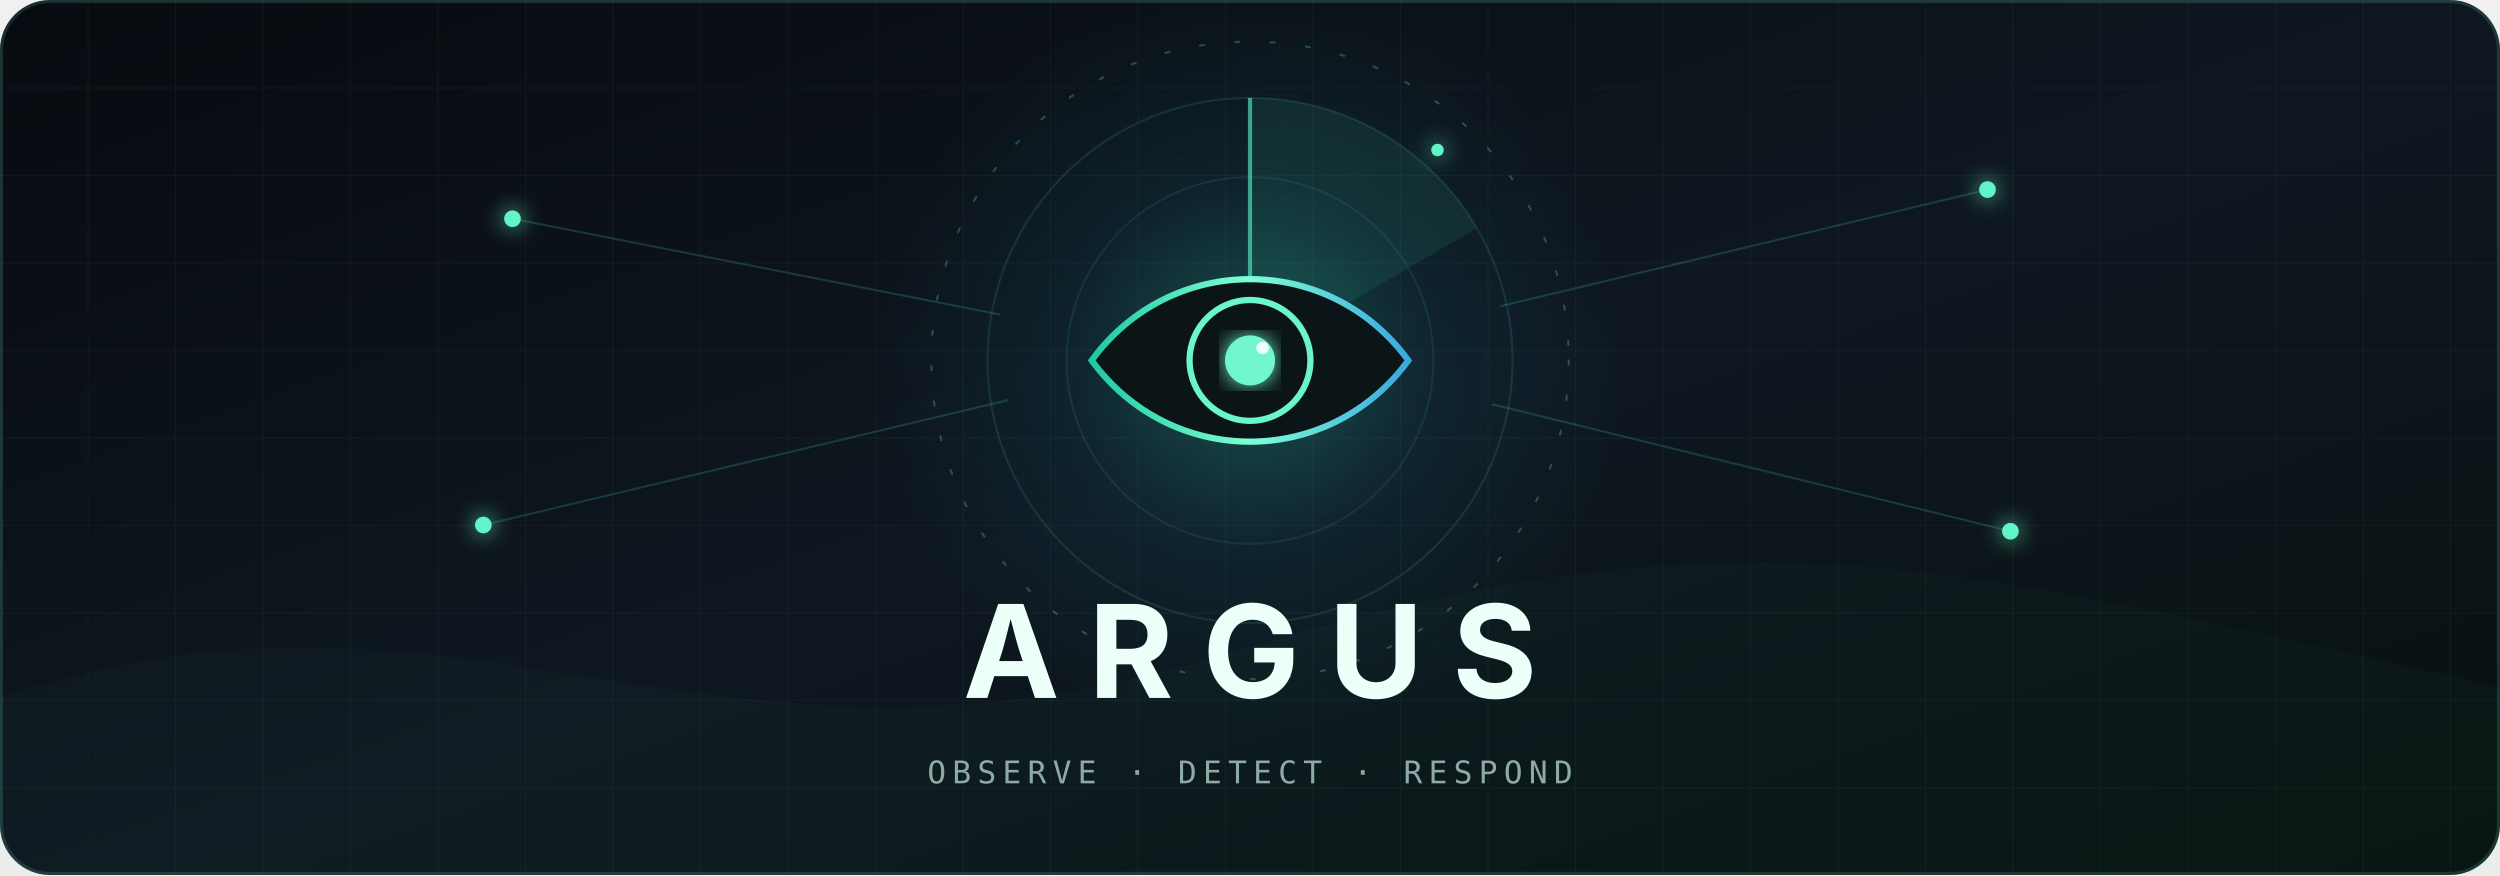
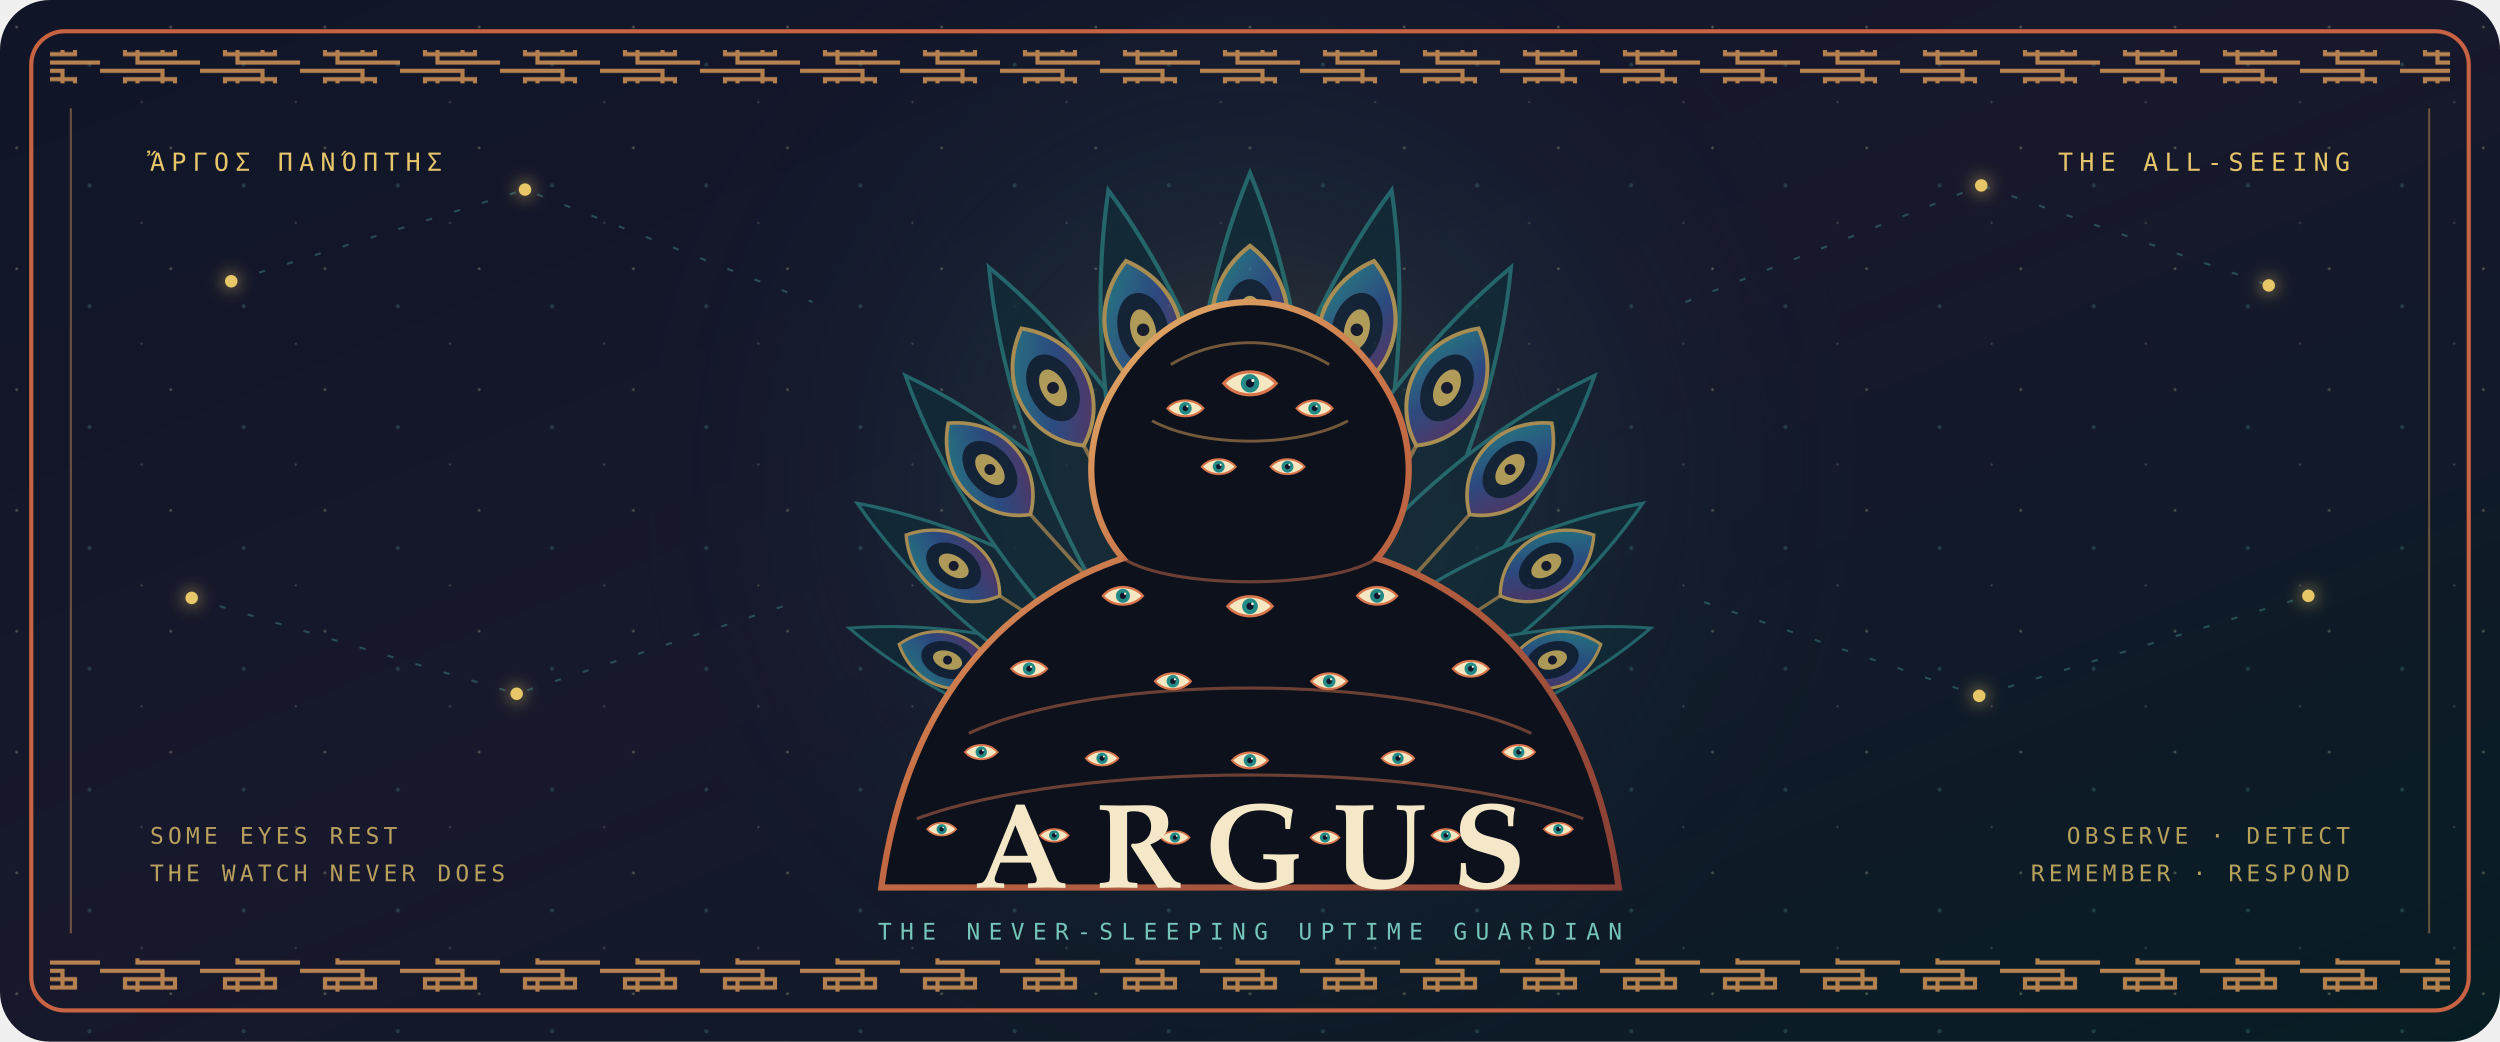
- <svg xmlns="http://www.w3.org/2000/svg" width="1200" height="420" viewBox="0 0 1200 420" role="img" aria-labelledby="title desc">
+ <svg xmlns="http://www.w3.org/2000/svg" width="1200" height="500" viewBox="0 0 1200 500" role="img" aria-labelledby="title desc">
  <defs>
-     <linearGradient id="bg" x1="0" y1="0" x2="1" y2="1">
-       <stop offset="0" stop-color="#080b10" />
-       <stop offset=".52" stop-color="#0e1720" />
-       <stop offset="1" stop-color="#08110f" />
+     <linearGradient id="night" x1="0" y1="0" x2="1" y2="1">
+       <stop stop-color="#101528" />
+       <stop offset=".48" stop-color="#17182b" />
+       <stop offset="1" stop-color="#071d24" />
    </linearGradient>
-     <radialGradient id="halo">
-       <stop offset="0" stop-color="#38f2b1" stop-opacity=".3" />
-       <stop offset=".5" stop-color="#21b7d6" stop-opacity=".08" />
-       <stop offset="1" stop-color="#21b7d6" stop-opacity="0" />
+     <radialGradient id="aura">
+       <stop stop-color="#e7c66a" stop-opacity=".2" />
+       <stop offset=".48" stop-color="#277f82" stop-opacity=".1" />
+       <stop offset="1" stop-color="#071d24" stop-opacity="0" />
    </radialGradient>
-     <linearGradient id="eye" x1="0" y1="0" x2="1" y2="0">
-       <stop stop-color="#20c9a3" />
-       <stop offset=".5" stop-color="#7fffd4" />
-       <stop offset="1" stop-color="#39a8e0" />
+     <linearGradient id="bronze" x1="0" y1="0" x2="1" y2="1">
+       <stop stop-color="#f0d27d" />
+       <stop offset=".45" stop-color="#c66b44" />
+       <stop offset="1" stop-color="#863d34" />
    </linearGradient>
-     <filter id="glow">
-       <feGaussianBlur stdDeviation="5" result="blur" />
+     <linearGradient id="peacock" x1="0" y1="0" x2="1" y2="1">
+       <stop stop-color="#2aa69e" />
+       <stop offset=".52" stop-color="#31579b" />
+       <stop offset="1" stop-color="#782f68" />
+     </linearGradient>
+     <filter id="goldGlow" x="-100%" y="-100%" width="300%" height="300%">
+       <feGaussianBlur stdDeviation="4" result="b" />
      <feMerge>
-         <feMergeNode in="blur" />
+         <feMergeNode in="b" />
        <feMergeNode in="SourceGraphic" />
      </feMerge>
    </filter>
-     <pattern id="grid" width="42" height="42" patternUnits="userSpaceOnUse">
-       <path d="M42 0H0V42" fill="none" stroke="#80b7b0" stroke-opacity=".055" />
+     <pattern id="stars" width="74" height="58" patternUnits="userSpaceOnUse">
+       <circle cx="8" cy="13" r=".7" fill="#f4e7c1" opacity=".25" />
+       <circle cx="43" cy="31" r="1" fill="#75c5b8" opacity=".2" />
+       <circle cx="68" cy="49" r=".55" fill="#f4e7c1" opacity=".2" />
    </pattern>
-     <clipPath id="radarClip">
-       <circle cx="600" cy="173" r="126" />
-     </clipPath>
+     <pattern id="meander" width="48" height="16" patternUnits="userSpaceOnUse">
+       <path d="M0 2h30v8H12v-4h12M48 14H18V6h18v4H24" fill="none" stroke="#dc9a59" stroke-width="2" />
+     </pattern>
+     <g id="eye">
+       <path d="M-12 0C-6-7 6-7 12 0C6 7-6 7-12 0Z" fill="#f4e7c1" stroke="#d8754c" stroke-width="1.4" />
+       <circle r="4.2" fill="#238a86" />
+       <circle r="1.9" fill="#11162a" />
+       <circle cx="1.3" cy="-1.3" r=".7" fill="#fff9df" />
+     </g>
+     <g id="feather">
+       <path d="M0 15C-39-66-38-189 0-281C38-189 39-66 0 15Z" fill="#102b38" stroke="#287f80" stroke-width="2" />
+       <path d="M0 14V-213" stroke="#dba857" stroke-width="2" opacity=".75" />
+       <path d="M0-246C-25-227-23-194 0-179C23-194 25-227 0-246Z" fill="url(#peacock)" stroke="#dcb45f" stroke-width="2" />
+       <ellipse cy="-212" rx="12" ry="18" fill="#102138" />
+       <ellipse cy="-212" rx="6" ry="10" fill="#e8c767" />
+       <circle cy="-212" r="3" fill="#15192c" />
+     </g>
    <style>
-       .node{animation:pulse 2.8s ease-in-out infinite;transform-box:fill-box;transform-origin:center}
-       .n2{animation-delay:.5s}.n3{animation-delay:1s}.n4{animation-delay:1.5s}.n5{animation-delay:2s}
-       .orbit{animation:dash 9s linear infinite}
-       @keyframes pulse{0%,100%{opacity:.45;transform:scale(.82)}50%{opacity:1;transform:scale(1.18)}}
-       @keyframes dash{to{stroke-dashoffset:-180}}
-       @media (prefers-reduced-motion:reduce){.node,.orbit{animation:none}}
+       .watch{animation:wake 5.2s ease-in-out infinite}
+       .w2{animation-delay:-.65s}.w3{animation-delay:-1.3s}.w4{animation-delay:-1.95s}
+       .w5{animation-delay:-2.6s}.w6{animation-delay:-3.25s}.w7{animation-delay:-3.9s}
+       .fan{animation:fanGlow 6s ease-in-out infinite}
+       .thread{stroke-dasharray:3 11;animation:thread 12s linear infinite}
+       .star{animation:twinkle 3s ease-in-out infinite}.s2{animation-delay:-1.5s}
+       @keyframes wake{0%,42%,48%,100%{opacity:1}45%{opacity:.15}}
+       @keyframes fanGlow{0%,100%{opacity:.58}50%{opacity:.86}}
+       @keyframes thread{to{stroke-dashoffset:-140}}
+       @keyframes twinkle{0%,100%{opacity:.2}50%{opacity:1}}
+       @media (prefers-reduced-motion:reduce){.watch,.fan,.thread,.star{animation:none}}
    </style>
  </defs>
-   <rect width="1200" height="420" rx="24" fill="url(#bg)" />
-   <rect width="1200" height="420" rx="24" fill="url(#grid)" />
-   <path d="M0 335C220 260 338 390 585 315S925 268 1200 330V420H0Z" fill="#1ab98a" opacity=".035" />
-   <circle cx="600" cy="173" r="180" fill="url(#halo)" />
-   <g fill="none" stroke="#54d9bd">
-     <circle cx="600" cy="173" r="126" opacity=".13" />
-     <circle cx="600" cy="173" r="88" opacity=".1" />
-     <circle class="orbit" cx="600" cy="173" r="153" opacity=".3" stroke-dasharray="2 15" stroke-linecap="round" />
+   <rect width="1200" height="500" rx="24" fill="url(#night)" />
+   <rect width="1200" height="500" rx="24" fill="url(#stars)" />
+   <circle cx="600" cy="229" r="310" fill="url(#aura)" />
+   <rect x="15" y="15" width="1170" height="470" rx="16" fill="none" stroke="#c76242" stroke-width="2" />
+   <rect x="24" y="24" width="1152" height="16" fill="url(#meander)" opacity=".8" />
+   <rect x="24" y="460" width="1152" height="16" fill="url(#meander)" opacity=".8" />
+   <path d="M34 52V448M1166 52V448" stroke="#d79858" stroke-width="1" opacity=".45" />
+   <g fill="none" stroke="#50b7ad" stroke-width="1" opacity=".34">
+     <path class="thread" d="M111 135L252 91L390 145M809 145L951 89L1089 137" />
+     <path class="thread" d="M92 287L248 333L382 289M818 289L950 334L1108 286" />
  </g>
-   <g clip-path="url(#radarClip)">
-     <path d="M600 173L600 26A147 147 0 0 1 727 99Z" fill="#37e0b0" opacity=".09">
-       <animateTransform attributeName="transform" type="rotate" from="0 600 173" to="360 600 173" dur="6s" repeatCount="indefinite" />
-     </path>
-     <line x1="600" y1="173" x2="600" y2="36" stroke="#58f2c4" stroke-width="2" opacity=".62">
-       <animateTransform attributeName="transform" type="rotate" from="0 600 173" to="360 600 173" dur="6s" repeatCount="indefinite" />
-     </line>
+   <g fill="#e8c767" filter="url(#goldGlow)">
+     <circle class="star" cx="111" cy="135" r="3" />
+     <circle class="star s2" cx="252" cy="91" r="3" />
+     <circle class="star" cx="92" cy="287" r="3" />
+     <circle class="star s2" cx="248" cy="333" r="3" />
+     <circle class="star s2" cx="1089" cy="137" r="3" />
+     <circle class="star" cx="951" cy="89" r="3" />
+     <circle class="star s2" cx="1108" cy="286" r="3" />
+     <circle class="star" cx="950" cy="334" r="3" />
  </g>
-   <g stroke="#4fd5b7" stroke-opacity=".2">
-     <path d="M246 105L480 151M954 91L720 147M232 252L484 192M965 255L716 194" />
+   <g class="fan" transform="translate(600 364)" opacity=".72">
+     <use href="#feather" transform="rotate(-72) scale(.72)" />
+     <use href="#feather" transform="rotate(-57) scale(.8)" />
+     <use href="#feather" transform="rotate(-42) scale(.88)" />
+     <use href="#feather" transform="rotate(-28) scale(.95)" />
+     <use href="#feather" transform="rotate(-14)" />
+     <use href="#feather" />
+     <use href="#feather" transform="rotate(14)" />
+     <use href="#feather" transform="rotate(28) scale(.95)" />
+     <use href="#feather" transform="rotate(42) scale(.88)" />
+     <use href="#feather" transform="rotate(57) scale(.8)" />
+     <use href="#feather" transform="rotate(72) scale(.72)" />
  </g>
-   <g fill="#61f4c7" filter="url(#glow)">
-     <circle class="node" cx="246" cy="105" r="4" />
-     <circle class="node n2" cx="954" cy="91" r="4" />
-     <circle class="node n3" cx="232" cy="252" r="4" />
-     <circle class="node n4" cx="965" cy="255" r="4" />
-     <circle class="node n5" cx="690" cy="72" r="3" />
+   <g transform="translate(600 244)">
+     <path d="M-177 182C-164 86-112 41-61 24C-80 2-81-32-65-58C-49-85-25-99 0-99C25-99 49-85 65-58C81-32 80 2 61 24C112 41 164 86 177 182Z" fill="#0c111c" stroke="url(#bronze)" stroke-width="3" />
+     <path d="M-61 24C-38 39 38 39 61 24M-135 108C-73 79 73 79 135 108M-160 149C-85 121 85 121 160 149" fill="none" stroke="#bc6547" stroke-width="1.5" opacity=".55" />
+     <path d="M-38-69C-15-83 15-83 38-69M-47-42C-23-29 23-29 47-42" fill="none" stroke="#da9f5c" stroke-width="1.4" opacity=".5" />
+     <use class="watch" href="#eye" transform="translate(0 -60) scale(1.05)" />
+     <use class="watch w3" href="#eye" transform="translate(-31 -48) scale(.72)" />
+     <use class="watch w6" href="#eye" transform="translate(31 -48) scale(.72)" />
+     <use class="watch w2" href="#eye" transform="translate(-15 -20) scale(.68)" />
+     <use class="watch w5" href="#eye" transform="translate(18 -20) scale(.68)" />
+     <use class="watch w4" href="#eye" transform="translate(-61 42) scale(.8)" />
+     <use class="watch w7" href="#eye" transform="translate(0 47) scale(.9)" />
+     <use class="watch w2" href="#eye" transform="translate(61 42) scale(.8)" />
+     <use class="watch w5" href="#eye" transform="translate(-106 77) scale(.72)" />
+     <use class="watch w3" href="#eye" transform="translate(-37 83) scale(.72)" />
+     <use class="watch w6" href="#eye" transform="translate(38 83) scale(.72)" />
+     <use class="watch w4" href="#eye" transform="translate(106 77) scale(.72)" />
+     <use class="watch w7" href="#eye" transform="translate(-129 117) scale(.65)" />
+     <use class="watch w2" href="#eye" transform="translate(-71 120) scale(.65)" />
+     <use class="watch w5" href="#eye" transform="translate(0 121) scale(.72)" />
+     <use class="watch w3" href="#eye" transform="translate(71 120) scale(.65)" />
+     <use class="watch w6" href="#eye" transform="translate(129 117) scale(.65)" />
+     <use class="watch w4" href="#eye" transform="translate(-148 154) scale(.58)" />
+     <use class="watch w7" href="#eye" transform="translate(-94 157) scale(.58)" />
+     <use class="watch w2" href="#eye" transform="translate(-36 158) scale(.58)" />
+     <use class="watch w5" href="#eye" transform="translate(36 158) scale(.58)" />
+     <use class="watch w3" href="#eye" transform="translate(94 157) scale(.58)" />
+     <use class="watch w6" href="#eye" transform="translate(148 154) scale(.58)" />
  </g>
-   <g transform="translate(600 173)">
-     <path d="M-76 0C-38-52 38-52 76 0C38 52-38 52-76 0Z" fill="#0b1518" stroke="url(#eye)" stroke-width="3" />
-     <circle r="29" fill="none" stroke="#6af5ca" stroke-width="3" />
-     <circle r="12" fill="#71f6ce" filter="url(#glow)">
-       <animate attributeName="r" values="10;13;10" dur="2.4s" repeatCount="indefinite" />
-     </circle>
-     <circle cx="6" cy="-6" r="3" fill="#fff" opacity=".9" />
+   <g font-family="ui-monospace,SFMono-Regular,Consolas,monospace" fill="#e7c66a">
+     <text x="72" y="82" font-size="12" letter-spacing="3">ἌΡΓΟΣ ΠΑΝΌΠΤΗΣ</text>
+     <text x="1128" y="82" font-size="12" letter-spacing="3" text-anchor="end">THE ALL-SEEING</text>
+     <text x="72" y="405" font-size="11" letter-spacing="2" opacity=".78">SOME EYES REST</text>
+     <text x="72" y="423" font-size="11" letter-spacing="2" opacity=".78">THE WATCH NEVER DOES</text>
+     <text x="1128" y="405" font-size="11" letter-spacing="2" text-anchor="end" opacity=".78">OBSERVE · DETECT</text>
+     <text x="1128" y="423" font-size="11" letter-spacing="2" text-anchor="end" opacity=".78">REMEMBER · RESPOND</text>
  </g>
-   <text x="600" y="335" fill="#ecfff9" font-family="Inter,Segoe UI,sans-serif" font-size="62" font-weight="750" text-anchor="middle" letter-spacing="14">ARGUS</text>
-   <text x="600" y="376" fill="#8eaaa5" font-family="ui-monospace,SFMono-Regular,Consolas,monospace" font-size="15" text-anchor="middle" letter-spacing="3">OBSERVE · DETECT · RESPOND</text>
-   <rect x=".75" y=".75" width="1198.5" height="418.5" rx="23.25" fill="none" stroke="#7ce6cb" stroke-opacity=".16" stroke-width="1.5" />
+   <g text-anchor="middle">
+     <text x="600" y="426" fill="#f5e8c8" font-family="Georgia,Palatino Linotype,serif" font-size="58" font-weight="700" letter-spacing="13">ARGUS</text>
+     <text x="600" y="451" fill="#75c5b8" font-family="ui-monospace,SFMono-Regular,Consolas,monospace" font-size="11" letter-spacing="4">THE NEVER-SLEEPING UPTIME GUARDIAN</text>
+   </g>
</svg>
